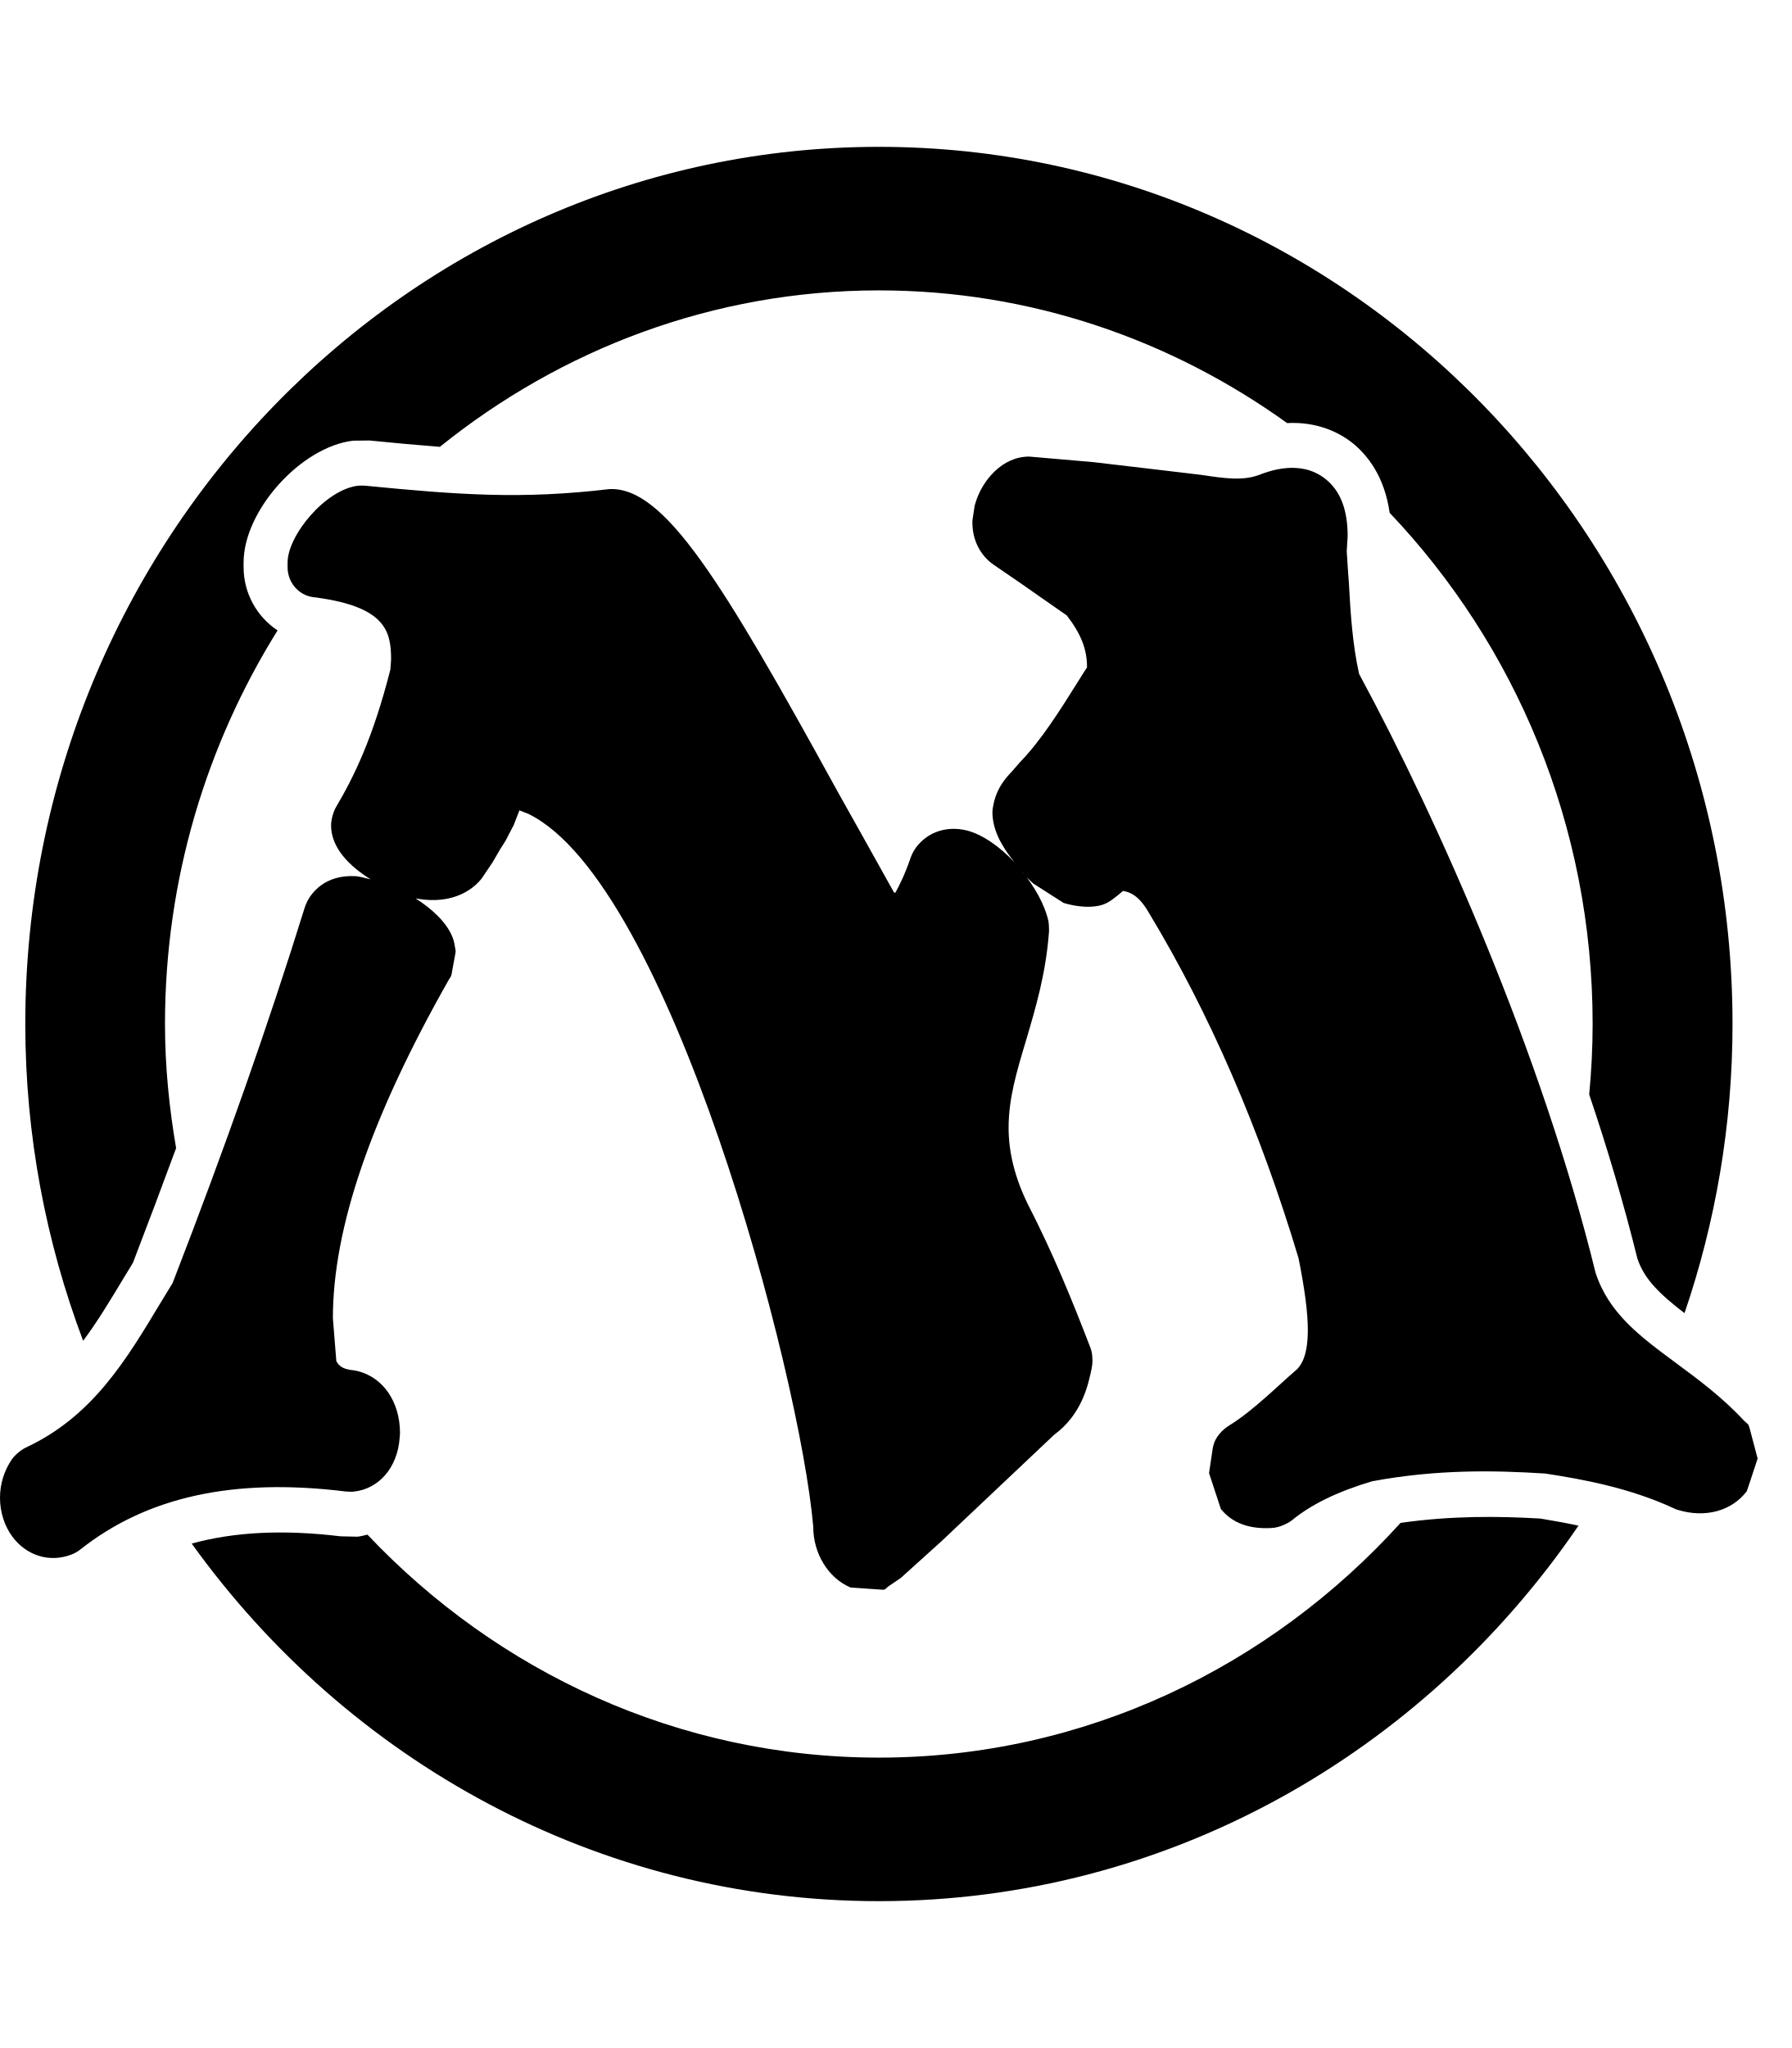
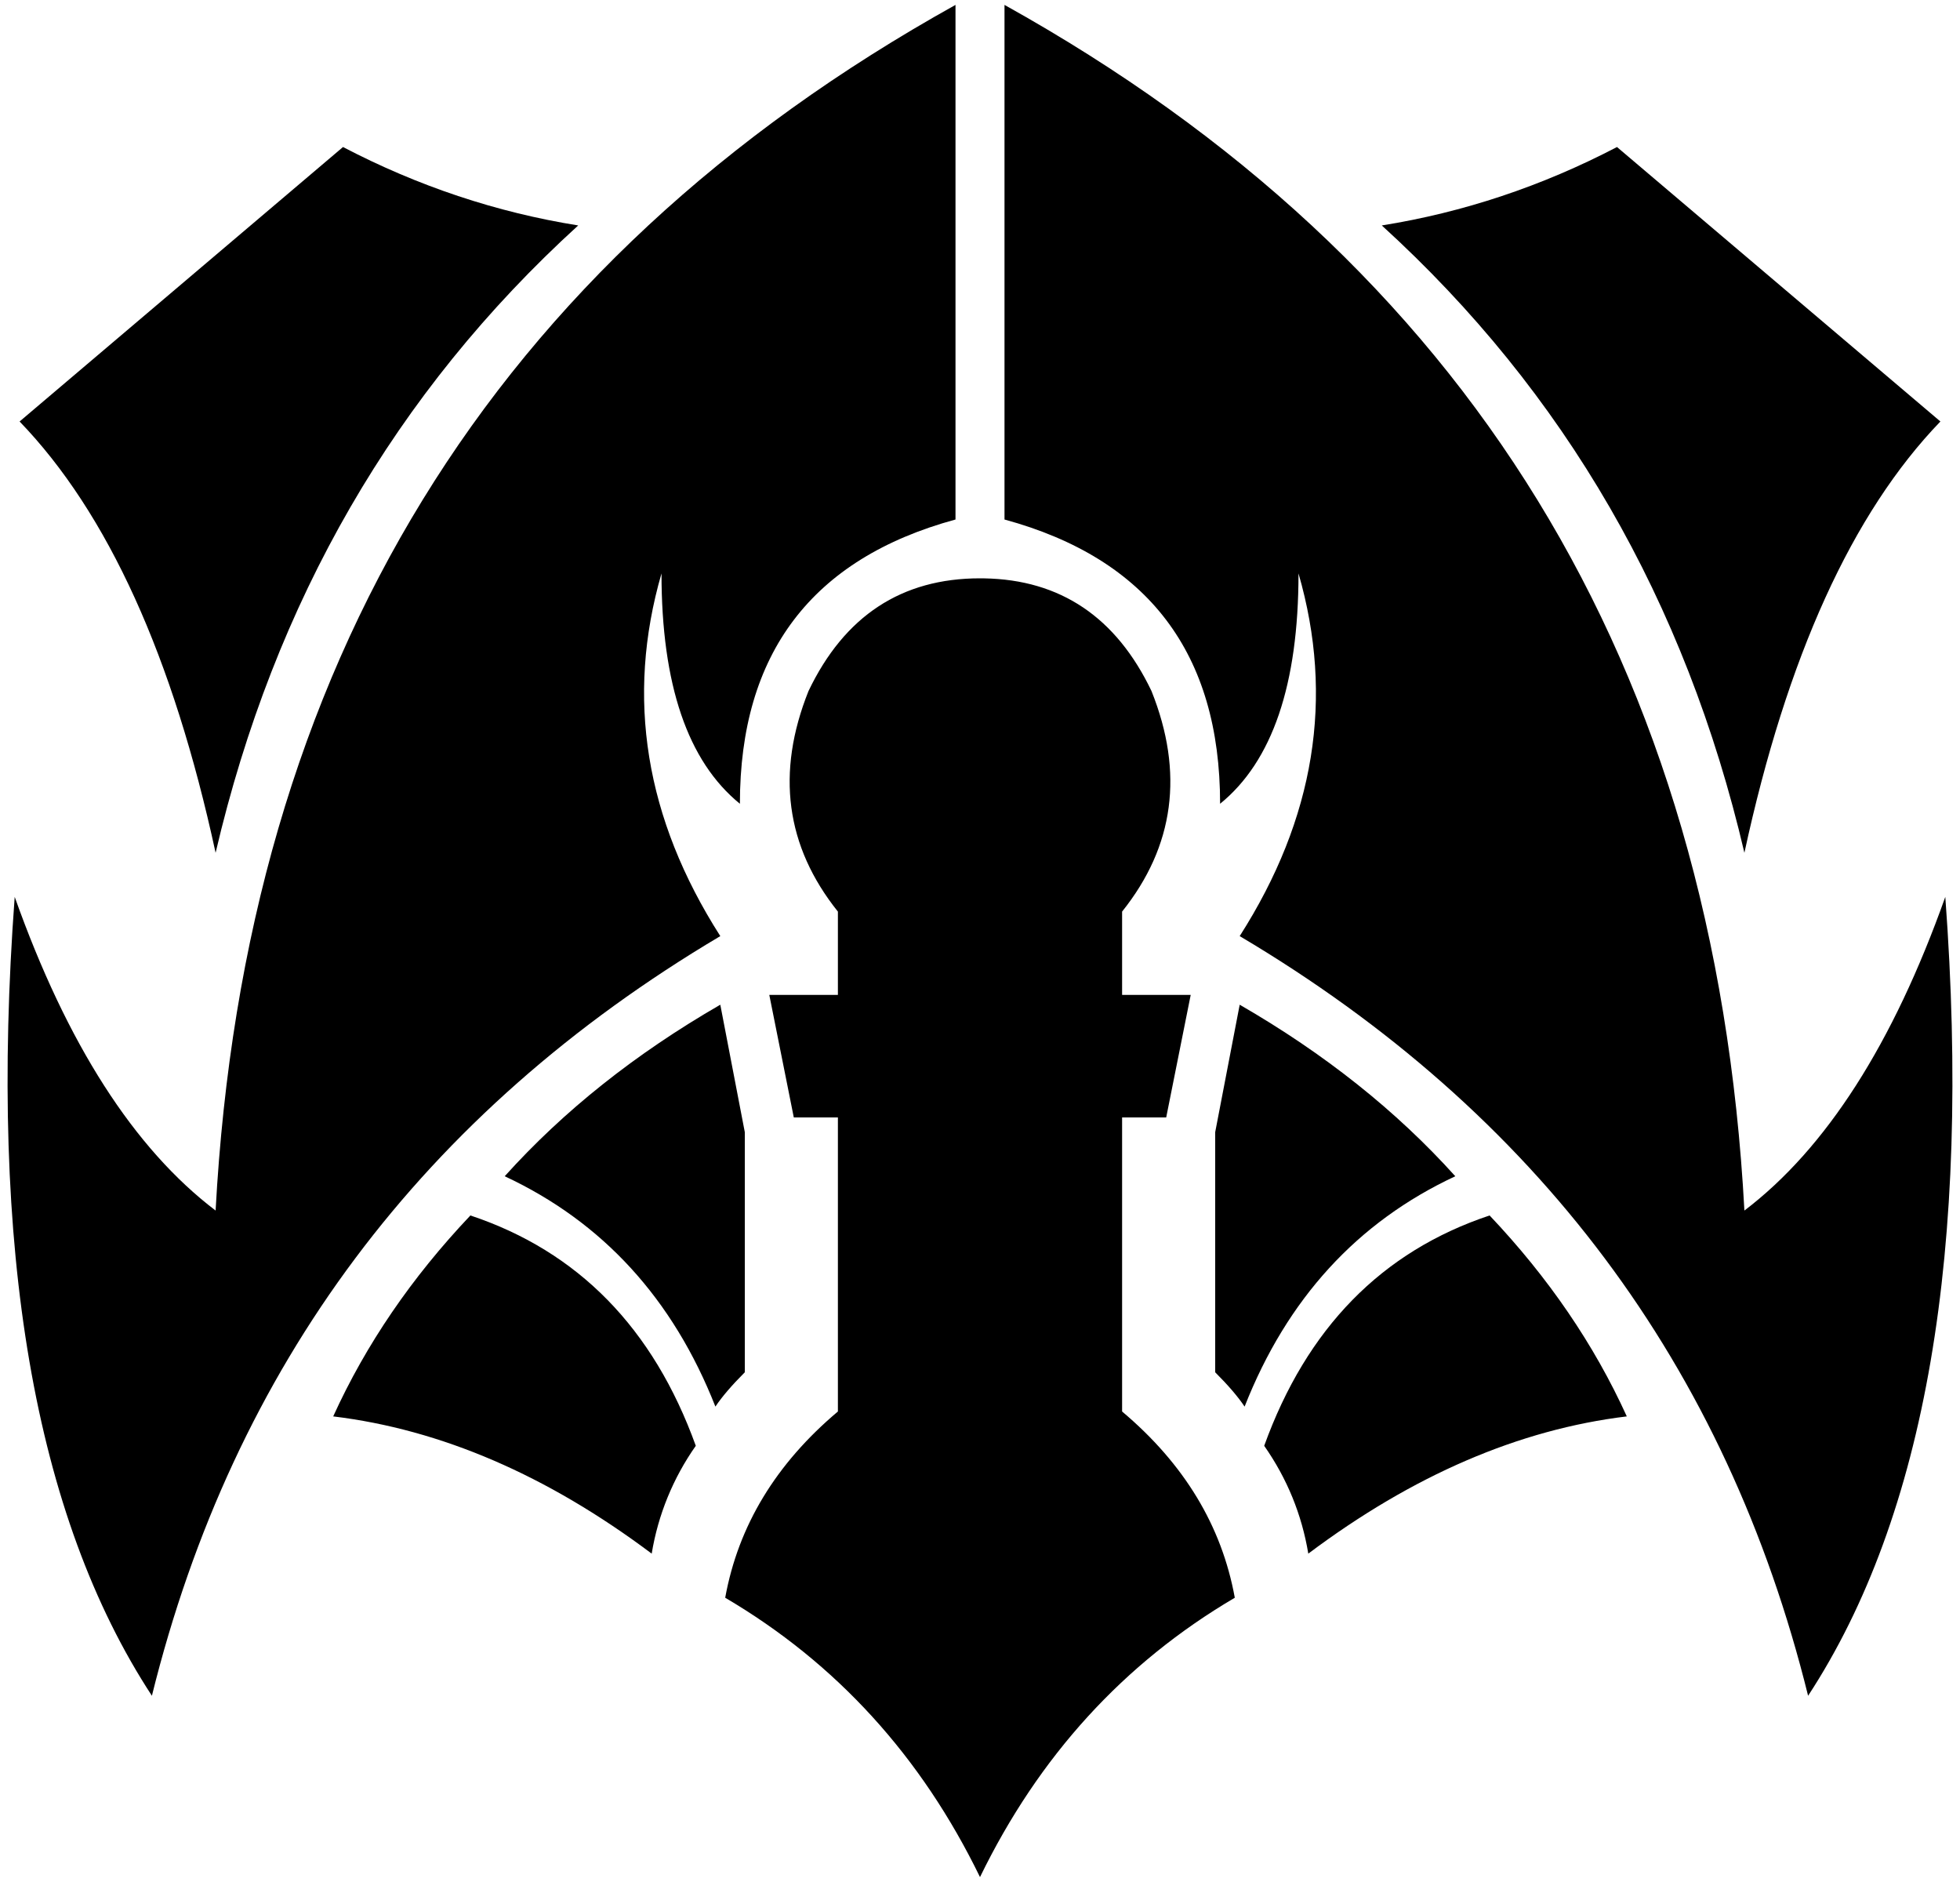
- <svg xmlns="http://www.w3.org/2000/svg" viewBox="0 0 896 1024">
-   <path d="M872.371 710.502c-11.085-11.962-22.915-20.646-34.278-29.068-18.026-13.35-33.488-24.76-40.125-45.049-26.827-109.237-78.594-226.06-118.253-299.411-3.284-14.594-4.284-30.097-5.1-45.145-.092-.382-1.002-14.761-1.096-16.268.094-1.388.466-7.369.466-7.465 0-13.565-3.82-22.895-11.201-28.686-12.459-9.832-28.201-3.852-33.278-1.888-8.103 2.99-17.394 1.603-28.201 0 .442 0-54.306-6.436-54.306-6.436.075 0-32.299-2.799-32.299-2.799-13.554 0-23.473 11.962-26.851 23.158a11.486 11.486 0 0 0-.536 2.249l-.814 5.335c-.186.836-.186 1.674-.186 2.512.092 8.612 3.912 16.172 10.641 20.837l13.367 9.163c-.092-.096 18.026 12.633 23.195 16.174 6.915 8.97 10.107 16.722 10.107 25.598v.382c-1.63 2.441-4.192 6.627-4.192 6.627-9.641 15.336-18.63 29.739-29.459 40.934-.466.575-3.913 4.497-3.913 4.497-3.004 3.183-8.009 8.494-9.477 17.944a10.983 10.983 0 0 0-.258 2.321c0 8.803 4.448 17.01 11.085 25.144-7.451-7.847-16.09-14.02-24.102-15.981-9.827-2.321-19.19.742-25.011 8.325-1 1.314-2.19 3.446-2.724 4.953-3.098 8.972-5.823 14.379-7.825 17.942l-.652-.191c-5.985-10.837-28.365-50.743-28.365-50.743-58.032-105.602-86.419-151.871-113.806-150.938-44.129 5.239-75.59 2.895-122.257-1.674a21.58 21.58 0 0 0-3.541 0c-16.37 1.865-35.302 24.856-35.302 38.422v2.319c0 7.489 5.356 13.925 12.645 14.954l2.282.287c34.022 4.76 36.84 16.819 36.84 30.838 0 0-.186 3.183-.372 5.144-8.825 34.666-18.28 53.639-27.199 68.782-1.374 2.345-2.446 6.34-2.446 9.068 0 11.387 9.361 20.55 19.818 27.01-2.632-.573-5.449-1.505-7.825-1.604-15.276-.741-21.726 8.518-23.823 12.442-.464.836-1.094 2.512-1.374 3.348-18.28 58.783-39.286 118.521-66.043 187.662-1.094 1.865-5.543 9.068-5.543 9.068-17.838 29.713-34.558 57.656-67.859 73.184-2.376 1.126-5.379 3.637-6.917 5.791C2.096 735.263.001 741.89.001 748.9c0 7.107 2.19 14.02 6.195 19.451 7.101 9.521 18.652 13.087 29.387 8.972 1.444-.48 3.354-1.58 4.541-2.536 33.37-26.436 76.78-35.958 132.716-29.044 1.096.096 2.818.172 3.82.096 12.737-1.222 22.1-11.962 23.194-26.747.094-.172.186-2.608.186-2.608 0-15.432-8.359-27.657-20.818-30.839-.746-.191-1.469-.382-2.284-.478-5.728-.551-7.357-2.225-8.733-4.569-.278-3.183-1.722-21.485-1.722-21.485 0-45.049 19.002-100.577 58.126-169.527.906-1.411.906-1.029 1.256-2.632l1.934-10.551c.075-.573.075-.838.075-1.029 0-.287-.075-.287-.258-1.413l-.37-2.152c-.188-1.101-.538-2.321-1.004-3.35-2.91-7.296-10.083-13.923-18.372-19.258 13.645 2.608 25.661-.935 32.927-9.81l5.543-8.23 3.912-6.723 2.562-4.019 3.54-6.818c.374-.48.722-1.413.908-1.963 0 0 2.376-6.171 2.538-6.46 2.282.935 4.471 1.772 4.471 1.772C334.855 441.449 399.99 686.289 406.72 763.3v.191c0 13.087 7.383 25.503 18.654 30.264l14.904 1.029c3.096.287 1.932-.172 4.564-1.961l5.635-3.828 20.284-18.302 56.402-53.279c13.926-10.192 17.092-25.049 18.746-32.992.258-1.126.444-2.799.444-4.306 0-1.483-.186-2.992-.348-4.019l-.186-.551c-.094-.741-.374-1.222-.56-1.867-8.639-22.441-18.374-46.628-31.275-71.677-6.381-13.087-9.571-25.694-9.571-38.135 0-14.57 4.006-27.943 8.663-43.447 4.89-16.555 9.989-33.565 11.551-54.666v-1.125c0-1.318-.094-2.895-.28-4.019-1.91-8.518-7.009-17.393-13.46-25.24 1.352 1.41 1.91 2.895 3.54 4.21.186.191 2.282 2.152 2.282 2.152.186.097 15.184 9.714 15.184 9.714 2.282.742 11.457 3.277 19.188 1.029l.094-.096s0 .096-.094.096c1.91-.573 3.564-1.509 5.193-2.703 1.816-1.316 3.633-2.823 5.356-4.306 3.471.551 7.919 2.249 12.832 10.742 30.483 50.456 55.68 108.592 74.962 172.901 3.098 15.502 4.634 27.01 4.634 35.886 0 12.225-2.91 16.913-5.169 19.425l-5.1 4.499c-10.107 9.235-20.47 18.685-29.203 23.924-3.376 2.057-6.823 5.885-7.731 9.808l-.28 1.125c0-.193-1.91 12.798-1.91 12.798l5.915 17.944c5.729 7.105 14.554 10.286 26.105 9.426 2.912-.263 7.103-1.963 9.455-3.828 9.827-8.038 22.938-14.379 40.218-19.523 32.555-5.98 60.849-5.431 86.419-3.828 18.816 2.895 42.103 7.083 64.483 17.466.56.287 1.188.573 1.91.739 13.647 4.116 26.851.575 34.396-9.33.092 0 5.448-16.364 5.448-16.364l-4.074-15.408c-.746-2.439-.84-1.603-2.562-3.372zM62.136 638.536s3.004-4.857 4.378-7.202a4705.767 4705.767 0 0 0 21.564-57.274c-3.47-20.192-5.565-40.839-5.565-62.06 0-72.419 20.844-139.909 56.31-196.801-10.271-6.746-17-18.517-17-31.602v-2.321c0-25.982 28.643-57.849 54.748-60.935 0 0 8.105-.096 8.197-.096a1622.75 1622.75 0 0 0 35.21 3.181c60.571-48.782 136.721-78.232 219.578-78.232 75.87 0 146.198 24.666 204.136 66.342 14.834-.742 25.569 4.401 32.556 9.834 7.475 5.98 16.114 16.626 18.746 35.048C757.753 322.473 796.503 412.571 796.503 512c0 11.866-.626 23.637-1.722 35.241 9.197 27.177 17.372 54.857 24.102 82.036 3.47 10.382 11.201 17.775 23.567 27.296 15.462-45.312 24.009-93.926 24.009-144.573 0-241.85-191.563-438.577-426.904-438.577C204.235 73.423 12.649 270.15 12.649 512c0 55.887 10.387 109.165 28.925 158.403 7.195-9.619 13.645-20.361 20.562-31.867zm708.262 120.745c6.101 1.029 12.553 2.152 19.026 3.54-77.244 113.377-205.232 187.757-349.868 187.757-140.819 0-265.895-70.456-343.675-178.785 21.308-5.885 45.851-7.081 74.426-3.637-.186 0 8.453.193 8.453.193 1.724-.193 3.376-.645 5.007-1.029 64.947 68.687 155.559 111.488 255.788 111.488 102.977 0 195.683-45.409 260.888-117.373 25.755-3.637 48.857-3.374 69.955-2.154z" />
+ <svg xmlns="http://www.w3.org/2000/svg" viewBox="0 0 200 192">
+   <path fill="#000" fill-rule="evenodd" d="M74 163c1.333-7.333 5.167-13.667 11.5-19v-30H81l-2.5-12.5h7V93c-5.333-6.667-6.333-14.167-3-22.5C86.167 62.833 92 59 100 59l.42.004c7.784.132 13.478 3.964 17.08 11.496 3.333 8.333 2.333 15.833-3 22.5v8.5h7L119 114h-4.5v30c6.333 5.333 10.167 11.667 11.5 19-11.333 6.667-20 16.167-26 28.5-6-12.333-14.667-21.833-26-28.5ZM97.5.5V53c-14.667 4-22 13.667-22 29-5.333-4.333-8-12.167-8-23.5-3.667 12.667-1.667 25 6 37-30.333 18-49.667 43.833-58 77.5-12-18.333-16.667-45.5-14-81.5 5.333 15 12.167 25.667 20.5 32C25 67.833 50.167 26.833 97.5.5Zm5 0c47.333 26.333 72.5 67.333 75.5 123 8.333-6.333 15.167-17 20.5-32 2.667 36-2 63.167-14 81.5-8.333-33.667-27.667-59.5-58-77.5 7.667-12 9.667-24.333 6-37 0 11.333-2.667 19.167-8 23.5 0-15.333-7.333-25-22-29ZM48 124c11 3.667 18.667 11.5 23 23.5a26.567 26.567 0 0 0-4.5 11c-10.667-8-21.5-12.667-32.5-14 3.333-7.333 8-14.167 14-20.5Zm104 0c6 6.333 10.667 13.167 14 20.5-11 1.333-21.833 6-32.5 14-.667-4-2.167-7.667-4.5-11 4.333-12 12-19.833 23-23.5Zm-78.5-21.5 2.5 13V140c-1.333 1.333-2.333 2.5-3 3.5-4.333-11-11.5-18.833-21.5-23.5 6-6.667 13.333-12.5 22-17.5Zm53 0c8.667 5 16 10.833 22 17.5-10 4.667-17.167 12.5-21.5 23.5-.667-1-1.667-2.167-3-3.5v-24.5ZM35 15c7.667 4 15.667 6.667 24 8-18.667 17-31 38.333-37 64-4.333-20-11-34.667-20-44l33-28Zm130 0 33 28c-9 9.333-15.667 24-20 44-6-25.667-18.333-47-37-64 8.333-1.333 16.333-4 24-8Z" />
</svg>
